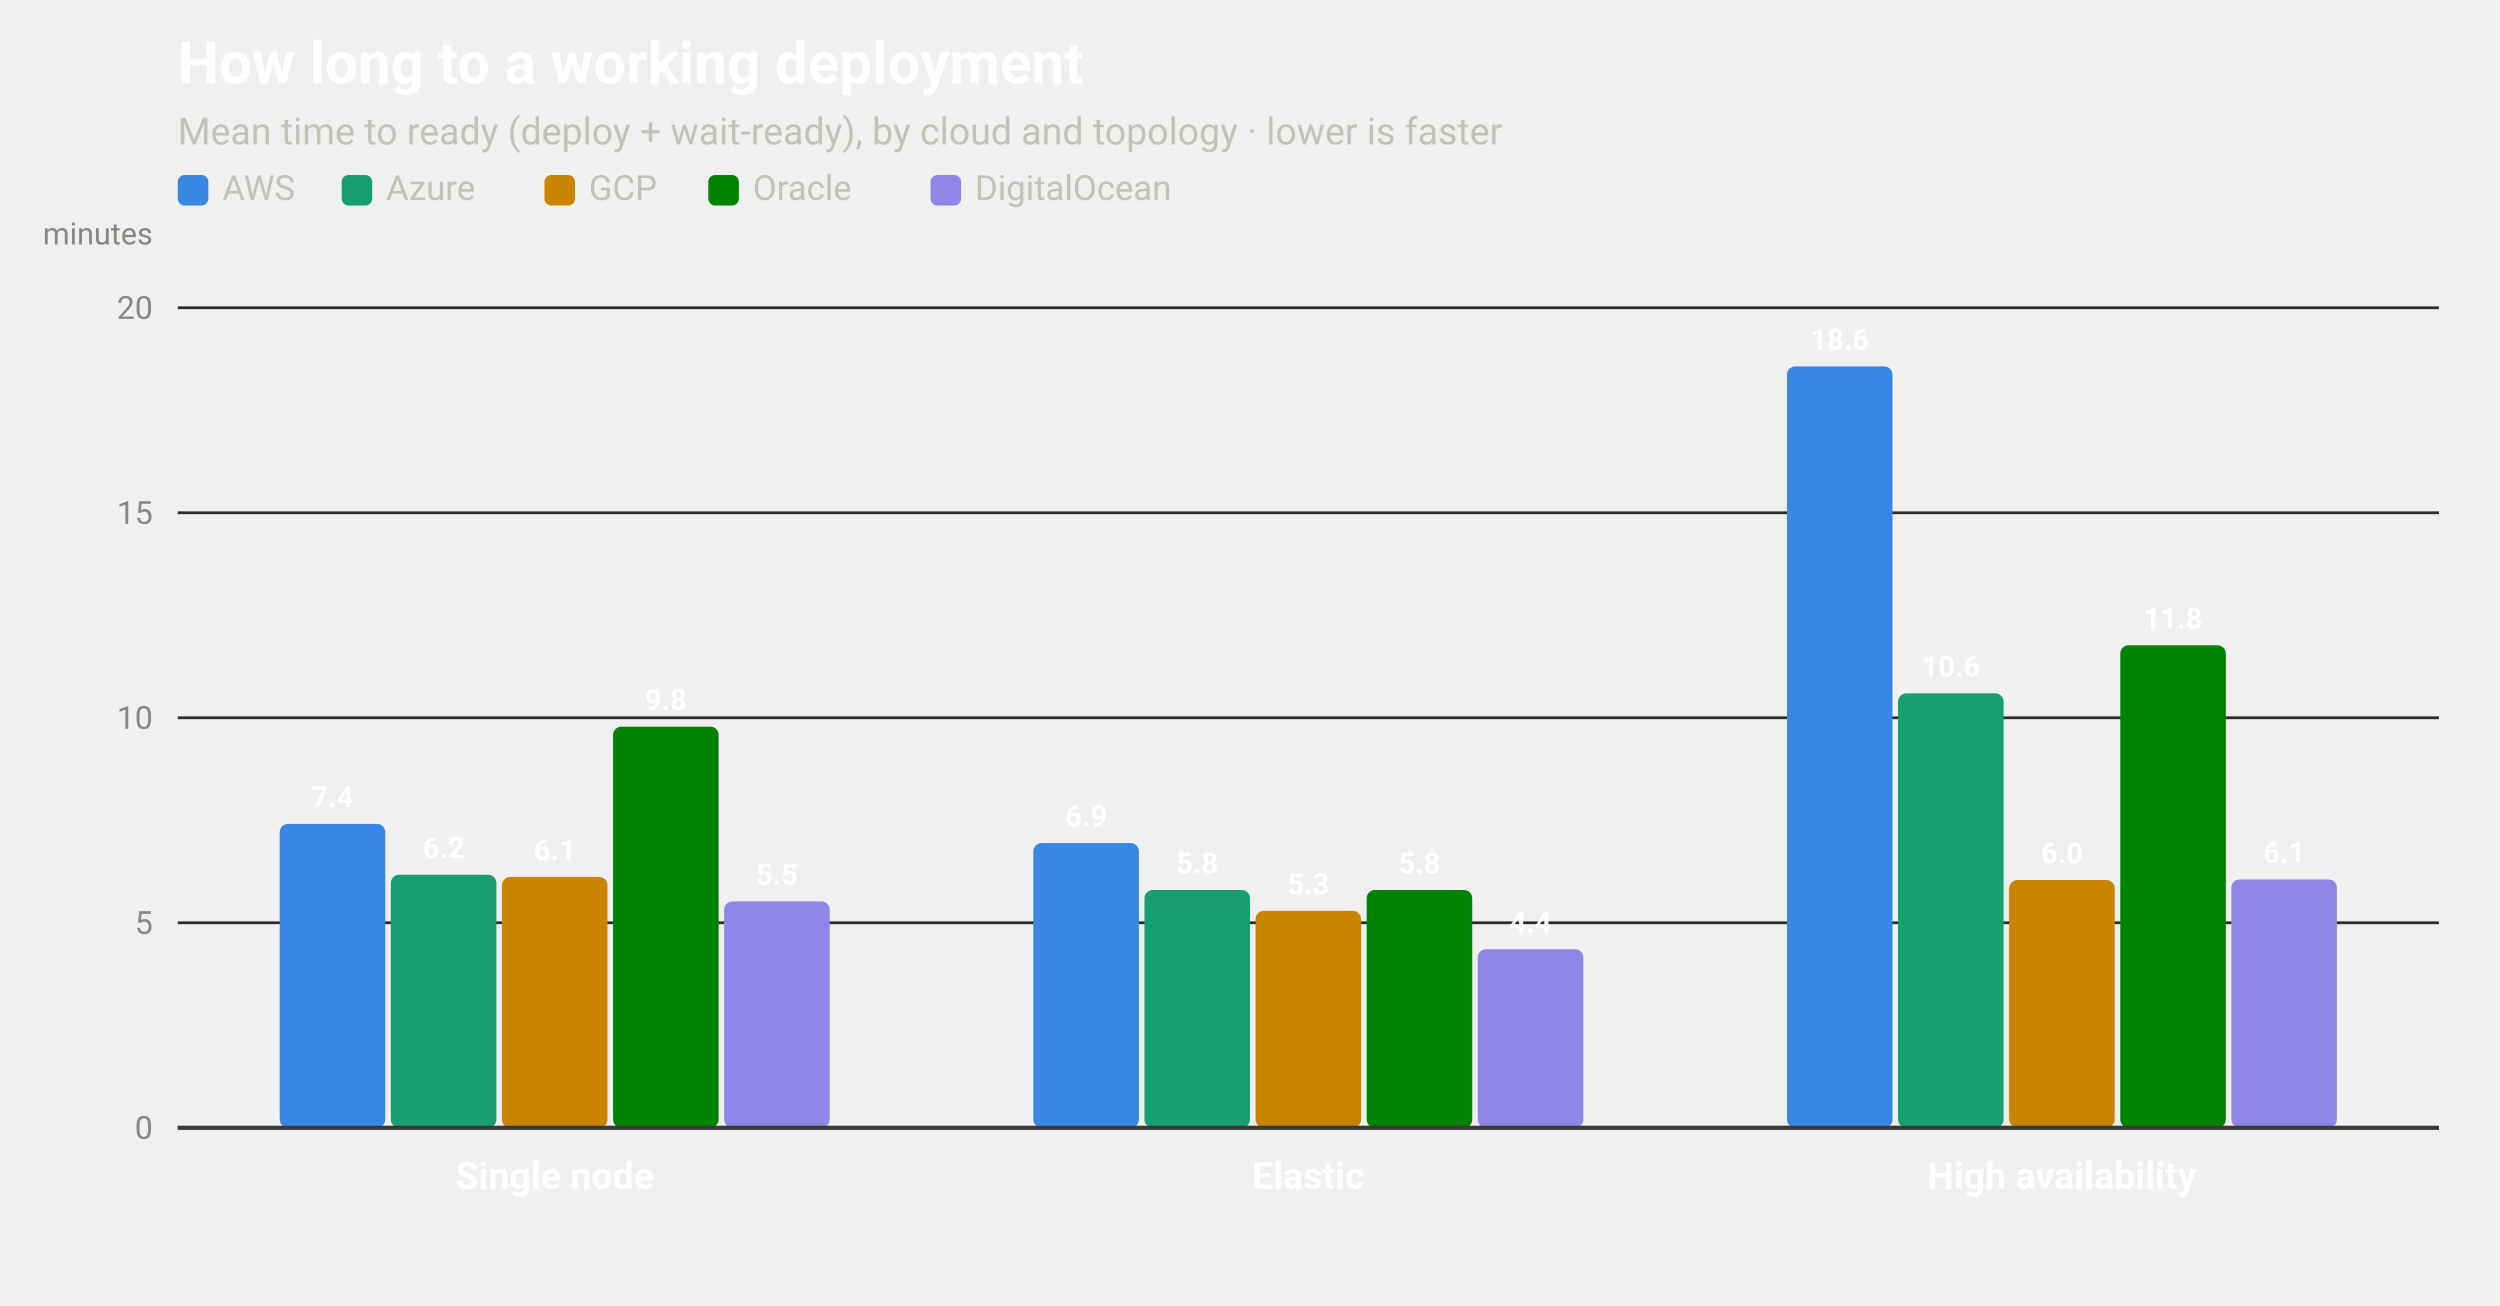
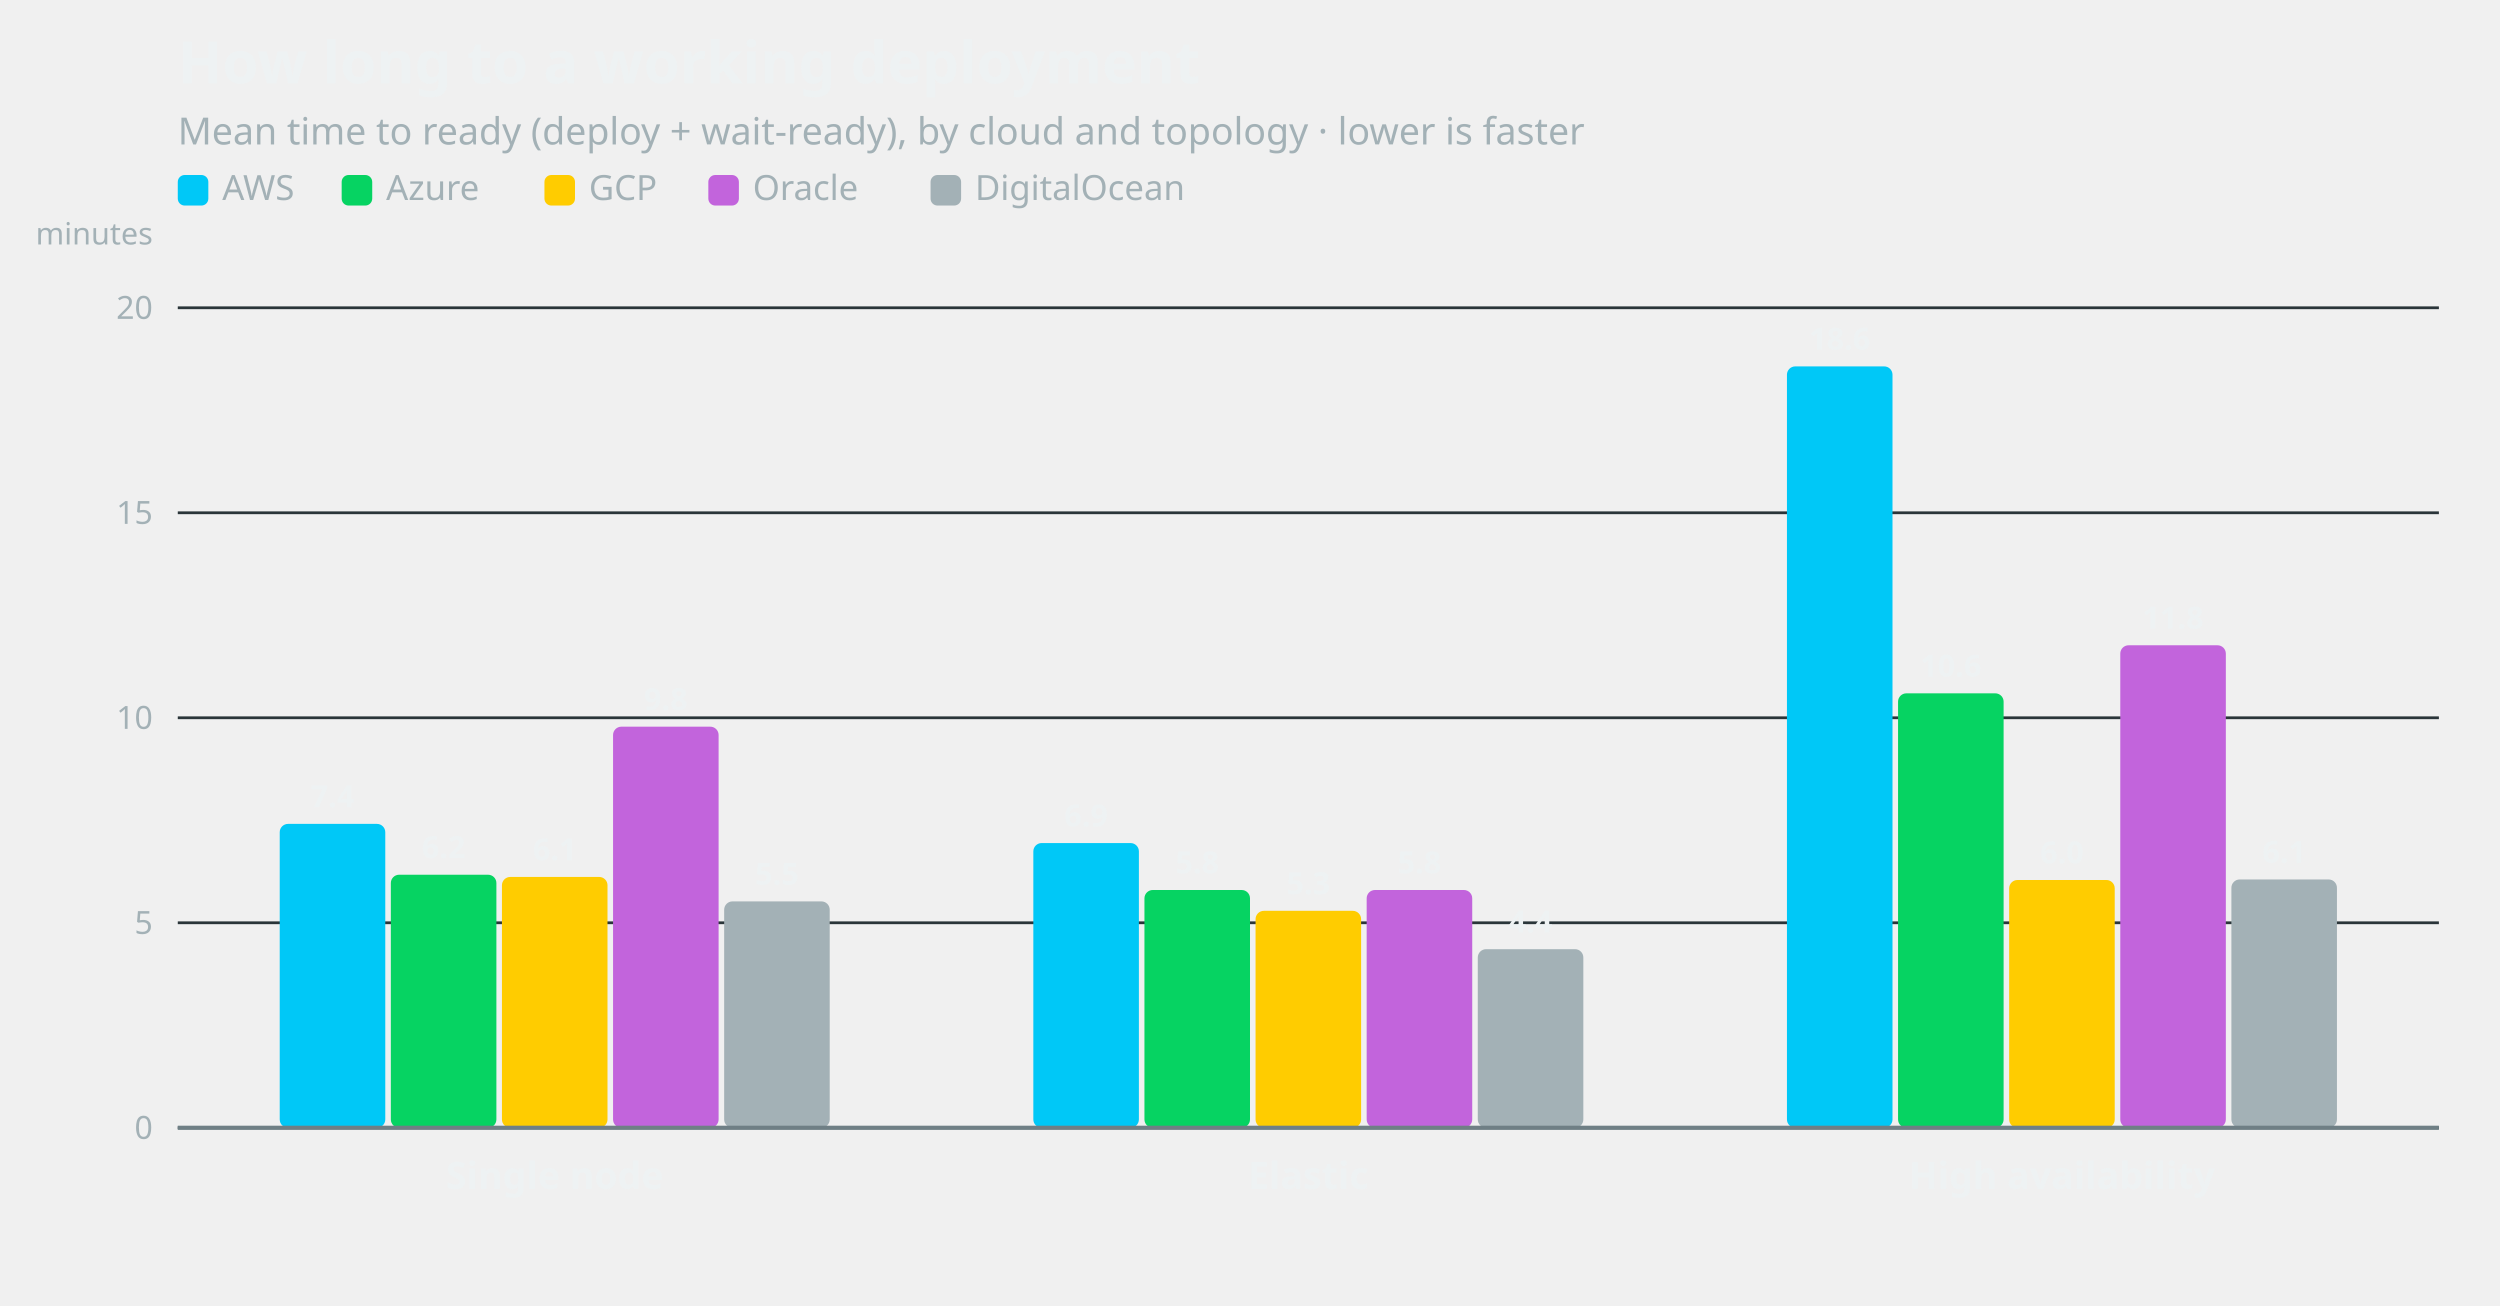
- <svg xmlns="http://www.w3.org/2000/svg" viewBox="0 0 900 470" width="100%" style="max-width:900px;font-family:system-ui, -apple-system, 'Segoe UI', Roboto, sans-serif">
-   <text x="64" y="30" font-size="21" font-weight="700" fill="#ffffff">How long to a working deployment</text>
-   <text x="64" y="52" font-size="13.5" fill="#c3c2b7">Mean time to ready (deploy + wait-ready), by cloud and topology · lower is faster</text>
-   <rect x="64" y="63" width="11" height="11" rx="2.5" fill="#3987e5" />
-   <text x="80" y="72" font-size="12.5" fill="#c3c2b7">AWS</text>
-   <rect x="123.0" y="63" width="11" height="11" rx="2.5" fill="#199e70" />
-   <text x="139.0" y="72" font-size="12.5" fill="#c3c2b7">Azure</text>
-   <rect x="196.0" y="63" width="11" height="11" rx="2.5" fill="#c98500" />
-   <text x="212.0" y="72" font-size="12.5" fill="#c3c2b7">GCP</text>
-   <rect x="255.0" y="63" width="11" height="11" rx="2.5" fill="#008300" />
-   <text x="271.0" y="72" font-size="12.5" fill="#c3c2b7">Oracle</text>
-   <rect x="335.0" y="63" width="11" height="11" rx="2.5" fill="#9085e9" />
-   <text x="351.0" y="72" font-size="12.5" fill="#c3c2b7">DigitalOcean</text>
-   <line x1="64" y1="406.0" x2="878" y2="406.0" stroke="#2c2c2a" stroke-width="1" />
-   <text x="55" y="410.0" text-anchor="end" font-size="11.5" fill="#898781" style="font-variant-numeric:tabular-nums">0</text>
-   <line x1="64" y1="332.2" x2="878" y2="332.2" stroke="#2c2c2a" stroke-width="1" />
-   <text x="55" y="336.2" text-anchor="end" font-size="11.5" fill="#898781" style="font-variant-numeric:tabular-nums">5</text>
-   <line x1="64" y1="258.4" x2="878" y2="258.4" stroke="#2c2c2a" stroke-width="1" />
-   <text x="55" y="262.4" text-anchor="end" font-size="11.5" fill="#898781" style="font-variant-numeric:tabular-nums">10</text>
-   <line x1="64" y1="184.6" x2="878" y2="184.6" stroke="#2c2c2a" stroke-width="1" />
-   <text x="55" y="188.6" text-anchor="end" font-size="11.5" fill="#898781" style="font-variant-numeric:tabular-nums">15</text>
-   <line x1="64" y1="110.8" x2="878" y2="110.8" stroke="#2c2c2a" stroke-width="1" />
-   <text x="55" y="114.8" text-anchor="end" font-size="11.5" fill="#898781" style="font-variant-numeric:tabular-nums">20</text>
-   <text x="55" y="88.0" text-anchor="end" font-size="11" fill="#898781">minutes</text>
-   <rect x="100.7" y="296.6" width="38.0" height="109.4" rx="3" fill="#3987e5" />
-   <text x="119.7" y="290.6" text-anchor="middle" font-size="10.5" font-weight="600" fill="#ffffff" style="font-variant-numeric:tabular-nums">7.4</text>
-   <rect x="140.7" y="314.9" width="38.0" height="91.1" rx="3" fill="#199e70" />
-   <text x="159.7" y="308.9" text-anchor="middle" font-size="10.5" font-weight="600" fill="#ffffff" style="font-variant-numeric:tabular-nums">6.2</text>
-   <rect x="180.7" y="315.7" width="38.0" height="90.3" rx="3" fill="#c98500" />
-   <text x="199.7" y="309.7" text-anchor="middle" font-size="10.5" font-weight="600" fill="#ffffff" style="font-variant-numeric:tabular-nums">6.1</text>
-   <rect x="220.7" y="261.6" width="38.0" height="144.4" rx="3" fill="#008300" />
-   <text x="239.7" y="255.6" text-anchor="middle" font-size="10.5" font-weight="600" fill="#ffffff" style="font-variant-numeric:tabular-nums">9.8</text>
-   <rect x="260.7" y="324.5" width="38.0" height="81.5" rx="3" fill="#9085e9" />
-   <text x="279.7" y="318.5" text-anchor="middle" font-size="10.5" font-weight="600" fill="#ffffff" style="font-variant-numeric:tabular-nums">5.5</text>
-   <text x="199.7" y="428.0" text-anchor="middle" font-size="13.5" font-weight="600" fill="#ffffff">Single node</text>
-   <rect x="372.0" y="303.5" width="38.0" height="102.5" rx="3" fill="#3987e5" />
-   <text x="391.0" y="297.5" text-anchor="middle" font-size="10.5" font-weight="600" fill="#ffffff" style="font-variant-numeric:tabular-nums">6.9</text>
-   <rect x="412.0" y="320.4" width="38.0" height="85.6" rx="3" fill="#199e70" />
-   <text x="431.0" y="314.4" text-anchor="middle" font-size="10.5" font-weight="600" fill="#ffffff" style="font-variant-numeric:tabular-nums">5.8</text>
-   <rect x="452.0" y="327.9" width="38.0" height="78.1" rx="3" fill="#c98500" />
-   <text x="471.0" y="321.9" text-anchor="middle" font-size="10.5" font-weight="600" fill="#ffffff" style="font-variant-numeric:tabular-nums">5.3</text>
-   <rect x="492.0" y="320.4" width="38.0" height="85.6" rx="3" fill="#008300" />
-   <text x="511.0" y="314.4" text-anchor="middle" font-size="10.5" font-weight="600" fill="#ffffff" style="font-variant-numeric:tabular-nums">5.8</text>
-   <rect x="532.0" y="341.7" width="38.0" height="64.3" rx="3" fill="#9085e9" />
-   <text x="551.0" y="335.7" text-anchor="middle" font-size="10.5" font-weight="600" fill="#ffffff" style="font-variant-numeric:tabular-nums">4.4</text>
-   <text x="471.0" y="428.0" text-anchor="middle" font-size="13.5" font-weight="600" fill="#ffffff">Elastic</text>
-   <rect x="643.3" y="131.9" width="38.0" height="274.1" rx="3" fill="#3987e5" />
-   <text x="662.3" y="125.9" text-anchor="middle" font-size="10.5" font-weight="600" fill="#ffffff" style="font-variant-numeric:tabular-nums">18.6</text>
-   <rect x="683.3" y="249.6" width="38.0" height="156.4" rx="3" fill="#199e70" />
-   <text x="702.3" y="243.6" text-anchor="middle" font-size="10.5" font-weight="600" fill="#ffffff" style="font-variant-numeric:tabular-nums">10.6</text>
-   <rect x="723.3" y="316.8" width="38.0" height="89.2" rx="3" fill="#c98500" />
-   <text x="742.3" y="310.8" text-anchor="middle" font-size="10.5" font-weight="600" fill="#ffffff" style="font-variant-numeric:tabular-nums">6.0</text>
-   <rect x="763.3" y="232.3" width="38.0" height="173.7" rx="3" fill="#008300" />
-   <text x="782.3" y="226.3" text-anchor="middle" font-size="10.5" font-weight="600" fill="#ffffff" style="font-variant-numeric:tabular-nums">11.8</text>
-   <rect x="803.3" y="316.6" width="38.0" height="89.4" rx="3" fill="#9085e9" />
-   <text x="822.3" y="310.6" text-anchor="middle" font-size="10.5" font-weight="600" fill="#ffffff" style="font-variant-numeric:tabular-nums">6.1</text>
-   <text x="742.3" y="428.0" text-anchor="middle" font-size="13.5" font-weight="600" fill="#ffffff">High availability</text>
-   <line x1="64" y1="406" x2="878" y2="406" stroke="#383835" stroke-width="1.5" />
+ <svg xmlns="http://www.w3.org/2000/svg" viewBox="0 0 900 470" width="900" height="470" role="img" aria-label="Mean time to a working deployment (deploy + wait-ready) in minutes, by cloud (AWS, Azure, GCP, Oracle, DigitalOcean) and topology (single node, elastic, high availability)">
+   <text font-family="Bricolage Grotesque, Instrument Sans, system-ui, sans-serif" x="64" y="30" font-size="21" font-weight="800" fill="#eef2f3">How long to a working deployment</text>
+   <text font-family="Instrument Sans, system-ui, sans-serif" x="64" y="52" font-size="13.5" fill="#a3b1b6">Mean time to ready (deploy + wait-ready), by cloud and topology · lower is faster</text>
+   <rect x="64" y="63" width="11" height="11" rx="2.5" fill="#00c8f7" />
+   <text font-family="Instrument Sans, system-ui, sans-serif" x="80" y="72" font-size="12.5" fill="#a3b1b6">AWS</text>
+   <rect x="123.0" y="63" width="11" height="11" rx="2.5" fill="#06d362" />
+   <text font-family="Instrument Sans, system-ui, sans-serif" x="139.0" y="72" font-size="12.5" fill="#a3b1b6">Azure</text>
+   <rect x="196.0" y="63" width="11" height="11" rx="2.5" fill="#ffcc00" />
+   <text font-family="Instrument Sans, system-ui, sans-serif" x="212.0" y="72" font-size="12.5" fill="#a3b1b6">GCP</text>
+   <rect x="255.0" y="63" width="11" height="11" rx="2.5" fill="#c264dc" />
+   <text font-family="Instrument Sans, system-ui, sans-serif" x="271.0" y="72" font-size="12.5" fill="#a3b1b6">Oracle</text>
+   <rect x="335.0" y="63" width="11" height="11" rx="2.5" fill="#a3b1b6" />
+   <text font-family="Instrument Sans, system-ui, sans-serif" x="351.0" y="72" font-size="12.5" fill="#a3b1b6">DigitalOcean</text>
+   <line x1="64" y1="406.0" x2="878" y2="406.0" stroke="#2a3539" stroke-width="1" />
+   <text font-family="Instrument Sans, system-ui, sans-serif" x="55" y="410.0" text-anchor="end" font-size="11.5" fill="#a3b1b6">0</text>
+   <line x1="64" y1="332.2" x2="878" y2="332.2" stroke="#2a3539" stroke-width="1" />
+   <text font-family="Instrument Sans, system-ui, sans-serif" x="55" y="336.2" text-anchor="end" font-size="11.5" fill="#a3b1b6">5</text>
+   <line x1="64" y1="258.4" x2="878" y2="258.4" stroke="#2a3539" stroke-width="1" />
+   <text font-family="Instrument Sans, system-ui, sans-serif" x="55" y="262.4" text-anchor="end" font-size="11.5" fill="#a3b1b6">10</text>
+   <line x1="64" y1="184.6" x2="878" y2="184.6" stroke="#2a3539" stroke-width="1" />
+   <text font-family="Instrument Sans, system-ui, sans-serif" x="55" y="188.6" text-anchor="end" font-size="11.5" fill="#a3b1b6">15</text>
+   <line x1="64" y1="110.8" x2="878" y2="110.8" stroke="#2a3539" stroke-width="1" />
+   <text font-family="Instrument Sans, system-ui, sans-serif" x="55" y="114.8" text-anchor="end" font-size="11.5" fill="#a3b1b6">20</text>
+   <text font-family="Instrument Sans, system-ui, sans-serif" x="55" y="88.0" text-anchor="end" font-size="11" fill="#a3b1b6">minutes</text>
+   <rect x="100.7" y="296.6" width="38.0" height="109.4" rx="3" fill="#00c8f7" />
+   <text font-family="Instrument Sans, system-ui, sans-serif" x="119.7" y="290.6" text-anchor="middle" font-size="11" font-weight="600" fill="#eef2f3">7.4</text>
+   <rect x="140.7" y="314.9" width="38.0" height="91.1" rx="3" fill="#06d362" />
+   <text font-family="Instrument Sans, system-ui, sans-serif" x="159.7" y="308.9" text-anchor="middle" font-size="11" font-weight="600" fill="#eef2f3">6.2</text>
+   <rect x="180.7" y="315.7" width="38.0" height="90.3" rx="3" fill="#ffcc00" />
+   <text font-family="Instrument Sans, system-ui, sans-serif" x="199.7" y="309.7" text-anchor="middle" font-size="11" font-weight="600" fill="#eef2f3">6.1</text>
+   <rect x="220.7" y="261.6" width="38.0" height="144.4" rx="3" fill="#c264dc" />
+   <text font-family="Instrument Sans, system-ui, sans-serif" x="239.7" y="255.6" text-anchor="middle" font-size="11" font-weight="600" fill="#eef2f3">9.8</text>
+   <rect x="260.7" y="324.5" width="38.0" height="81.5" rx="3" fill="#a3b1b6" />
+   <text font-family="Instrument Sans, system-ui, sans-serif" x="279.7" y="318.5" text-anchor="middle" font-size="11" font-weight="600" fill="#eef2f3">5.5</text>
+   <text font-family="Instrument Sans, system-ui, sans-serif" x="199.7" y="428.0" text-anchor="middle" font-size="13.5" font-weight="600" fill="#eef2f3">Single node</text>
+   <rect x="372.0" y="303.5" width="38.0" height="102.5" rx="3" fill="#00c8f7" />
+   <text font-family="Instrument Sans, system-ui, sans-serif" x="391.0" y="297.5" text-anchor="middle" font-size="11" font-weight="600" fill="#eef2f3">6.9</text>
+   <rect x="412.0" y="320.4" width="38.0" height="85.6" rx="3" fill="#06d362" />
+   <text font-family="Instrument Sans, system-ui, sans-serif" x="431.0" y="314.4" text-anchor="middle" font-size="11" font-weight="600" fill="#eef2f3">5.8</text>
+   <rect x="452.0" y="327.9" width="38.0" height="78.1" rx="3" fill="#ffcc00" />
+   <text font-family="Instrument Sans, system-ui, sans-serif" x="471.0" y="321.9" text-anchor="middle" font-size="11" font-weight="600" fill="#eef2f3">5.3</text>
+   <rect x="492.0" y="320.4" width="38.0" height="85.6" rx="3" fill="#c264dc" />
+   <text font-family="Instrument Sans, system-ui, sans-serif" x="511.0" y="314.4" text-anchor="middle" font-size="11" font-weight="600" fill="#eef2f3">5.8</text>
+   <rect x="532.0" y="341.7" width="38.0" height="64.3" rx="3" fill="#a3b1b6" />
+   <text font-family="Instrument Sans, system-ui, sans-serif" x="551.0" y="335.7" text-anchor="middle" font-size="11" font-weight="600" fill="#eef2f3">4.4</text>
+   <text font-family="Instrument Sans, system-ui, sans-serif" x="471.0" y="428.0" text-anchor="middle" font-size="13.5" font-weight="600" fill="#eef2f3">Elastic</text>
+   <rect x="643.3" y="131.9" width="38.0" height="274.1" rx="3" fill="#00c8f7" />
+   <text font-family="Instrument Sans, system-ui, sans-serif" x="662.3" y="125.9" text-anchor="middle" font-size="11" font-weight="600" fill="#eef2f3">18.6</text>
+   <rect x="683.3" y="249.6" width="38.0" height="156.4" rx="3" fill="#06d362" />
+   <text font-family="Instrument Sans, system-ui, sans-serif" x="702.3" y="243.6" text-anchor="middle" font-size="11" font-weight="600" fill="#eef2f3">10.6</text>
+   <rect x="723.3" y="316.8" width="38.0" height="89.2" rx="3" fill="#ffcc00" />
+   <text font-family="Instrument Sans, system-ui, sans-serif" x="742.3" y="310.8" text-anchor="middle" font-size="11" font-weight="600" fill="#eef2f3">6.0</text>
+   <rect x="763.3" y="232.3" width="38.0" height="173.7" rx="3" fill="#c264dc" />
+   <text font-family="Instrument Sans, system-ui, sans-serif" x="782.3" y="226.3" text-anchor="middle" font-size="11" font-weight="600" fill="#eef2f3">11.8</text>
+   <rect x="803.3" y="316.6" width="38.0" height="89.4" rx="3" fill="#a3b1b6" />
+   <text font-family="Instrument Sans, system-ui, sans-serif" x="822.3" y="310.6" text-anchor="middle" font-size="11" font-weight="600" fill="#eef2f3">6.1</text>
+   <text font-family="Instrument Sans, system-ui, sans-serif" x="742.3" y="428.0" text-anchor="middle" font-size="13.5" font-weight="600" fill="#eef2f3">High availability</text>
+   <line x1="64" y1="406" x2="878" y2="406" stroke="#6f7f85" stroke-width="1.5" />
</svg>
